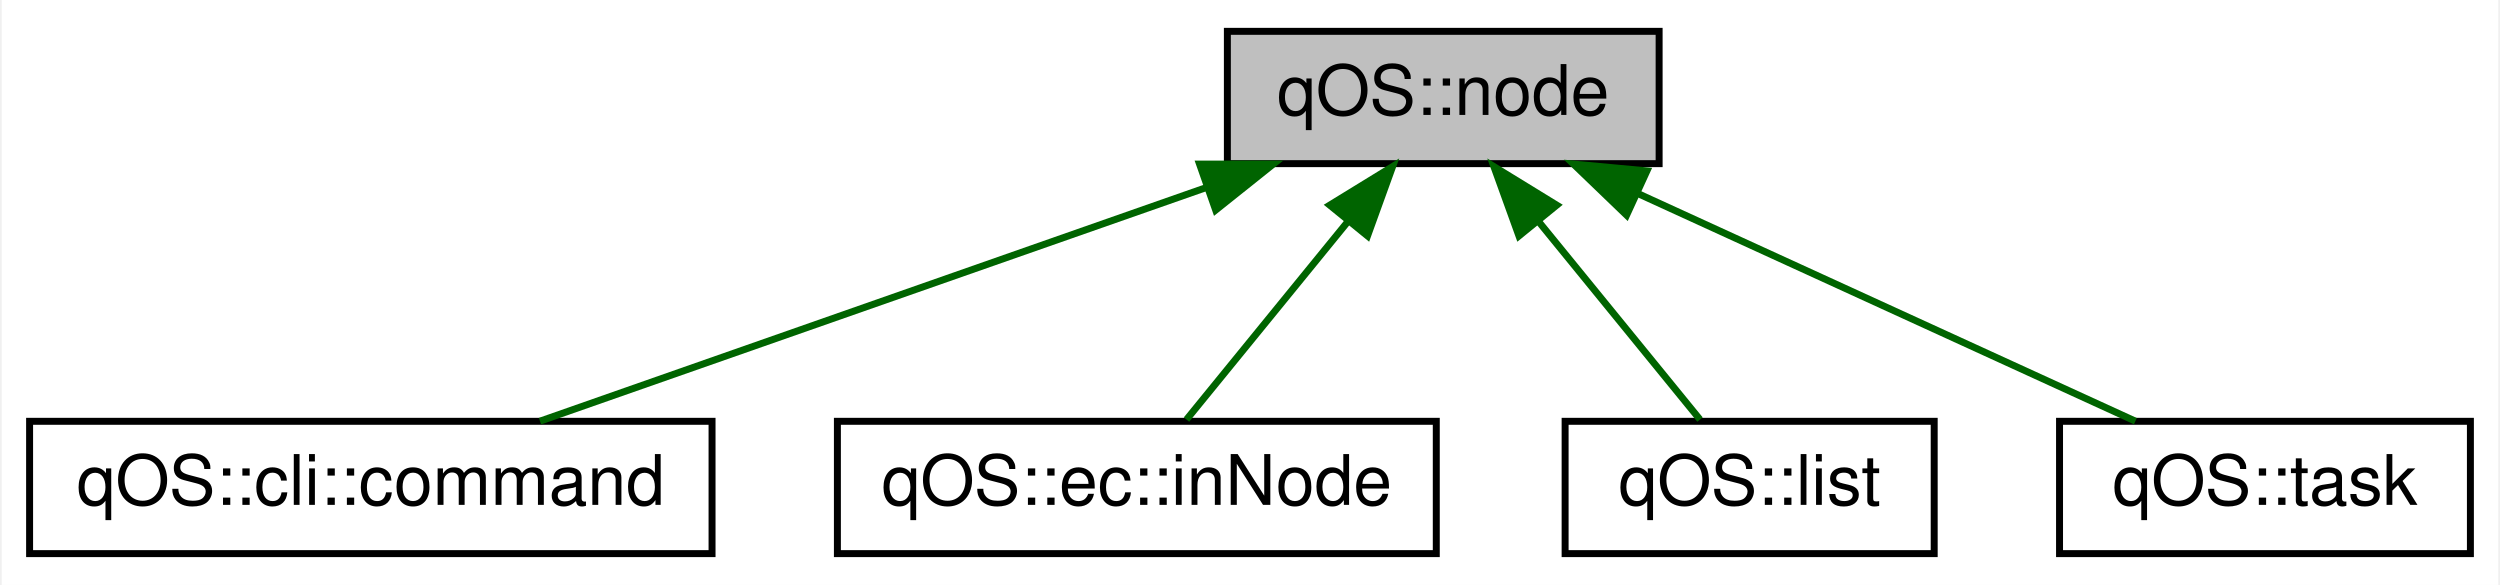
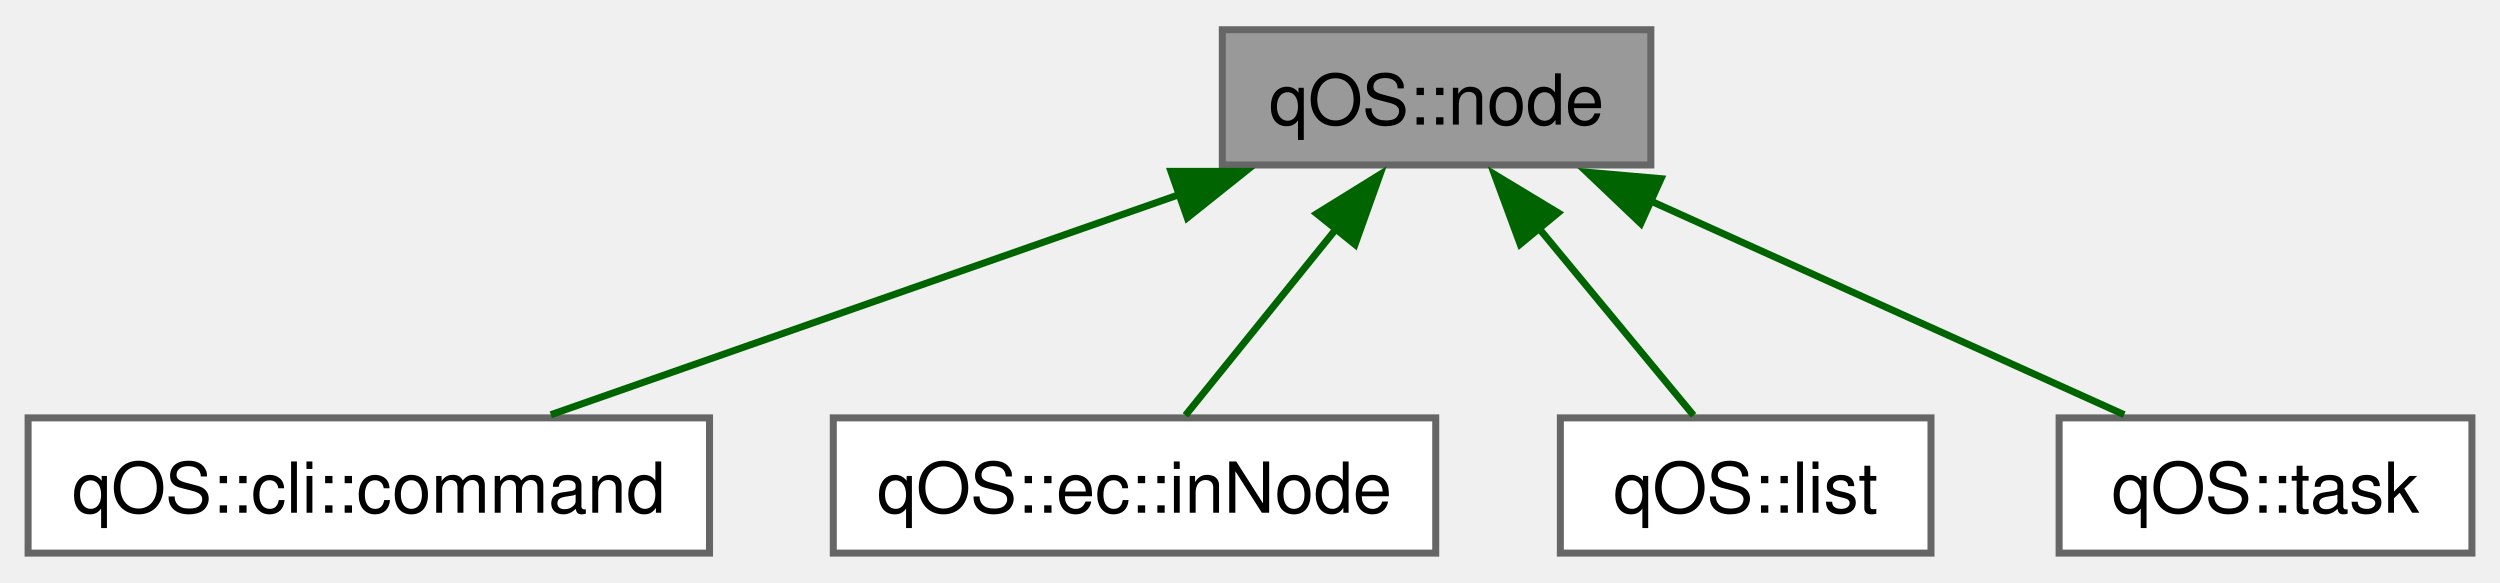
- <svg xmlns="http://www.w3.org/2000/svg" xmlns:xlink="http://www.w3.org/1999/xlink" width="359pt" height="84pt" viewBox="0.00 0.00 358.50 84.00">
-   <g id="graph0" class="graph" transform="scale(1 1) rotate(0) translate(4 80)">
-     <polygon fill="white" stroke="transparent" points="-4,4 -4,-80 354.5,-80 354.5,4 -4,4" />
-     <g id="node1" class="node">
-       <g id="a_node1">
+ <svg xmlns="http://www.w3.org/2000/svg" xmlns:xlink="http://www.w3.org/1999/xlink" width="356pt" height="83pt" viewBox="0.00 0.00 355.88 82.50">
+   <g id="graph0" class="graph" transform="scale(1 1) rotate(0) translate(4 78.5)">
+     <g id="Node000001" class="node">
+       <g id="a_Node000001">
        <a xlink:title="A list-node object (Used internally)">
-           <polygon fill="#bfbfbf" stroke="black" points="172,-56.5 172,-75.5 234,-75.5 234,-56.5 172,-56.5" />
-           <text text-anchor="middle" x="203" y="-63.5" font-family="Helvetica,sans-Serif" font-size="10.00">qOS::node</text>
+           <polygon fill="#999999" stroke="#666666" points="231,-74.5 170,-74.5 170,-55.25 231,-55.25 231,-74.5" />
+           <text text-anchor="middle" x="200.5" y="-61" font-family="Helvetica,sans-Serif" font-size="10.00">qOS::node</text>
        </a>
      </g>
    </g>
-     <g id="node2" class="node">
-       <g id="a_node2">
+     <g id="Node000002" class="node">
+       <g id="a_Node000002">
        <a xlink:href="classq_o_s_1_1cli_1_1command.html" target="_top" xlink:title="An AT-Command object.">
-           <polygon fill="white" stroke="black" points="0,-0.5 0,-19.5 98,-19.5 98,-0.5 0,-0.5" />
-           <text text-anchor="middle" x="49" y="-7.5" font-family="Helvetica,sans-Serif" font-size="10.00">qOS::cli::command</text>
+           <polygon fill="white" stroke="#666666" points="97,-19.25 0,-19.25 0,0 97,0 97,-19.25" />
+           <text text-anchor="middle" x="48.5" y="-5.75" font-family="Helvetica,sans-Serif" font-size="10.00">qOS::cli::command</text>
        </a>
      </g>
    </g>
-     <g id="edge1" class="edge">
-       <path fill="none" stroke="darkgreen" d="M168.89,-53.04C139.91,-42.88 99.04,-28.55 73.29,-19.52" />
-       <polygon fill="darkgreen" stroke="darkgreen" points="168,-56.44 178.6,-56.44 170.32,-49.83 168,-56.44" />
-     </g>
-     <g id="node3" class="node">
-       <g id="a_node3">
-         <a xlink:href="classq_o_s_1_1ec_1_1in_node.html" target="_top" xlink:title="An input node object for edge checking.">
-           <polygon fill="white" stroke="black" points="116,-0.5 116,-19.5 202,-19.5 202,-0.5 116,-0.5" />
-           <text text-anchor="middle" x="159" y="-7.5" font-family="Helvetica,sans-Serif" font-size="10.00">qOS::ec::inNode</text>
+     <g id="edge1_Node000001_Node000002" class="edge">
+       <g id="a_edge1_Node000001_Node000002">
+         <a xlink:title=" ">
+           <path fill="none" stroke="darkgreen" d="M163.9,-51.05C136.26,-41.37 99.02,-28.32 74.41,-19.7" />
+           <polygon fill="darkgreen" stroke="darkgreen" points="162.69,-54.34 173.29,-54.34 165.01,-47.73 162.69,-54.34" />
        </a>
      </g>
    </g>
-     <g id="edge2" class="edge">
-       <path fill="none" stroke="darkgreen" d="M189.27,-48.14C181.6,-38.74 172.37,-27.4 166.13,-19.75" />
-       <polygon fill="darkgreen" stroke="darkgreen" points="186.7,-50.54 195.73,-56.08 192.13,-46.12 186.7,-50.54" />
-     </g>
-     <g id="node4" class="node">
-       <g id="a_node4">
-         <a xlink:href="classq_o_s_1_1list.html" target="_top" xlink:title="A list object (Generic double-linked)">
-           <polygon fill="white" stroke="black" points="220.5,-0.5 220.5,-19.5 273.5,-19.5 273.5,-0.5 220.5,-0.5" />
-           <text text-anchor="middle" x="247" y="-7.5" font-family="Helvetica,sans-Serif" font-size="10.00">qOS::list</text>
+     <g id="Node000003" class="node">
+       <g id="a_Node000003">
+         <a xlink:href="classq_o_s_1_1ec_1_1in_node.html" target="_top" xlink:title="An input node object for edge checking.">
+           <polygon fill="white" stroke="#666666" points="200.38,-19.25 114.62,-19.25 114.62,0 200.38,0 200.38,-19.25" />
+           <text text-anchor="middle" x="157.5" y="-5.75" font-family="Helvetica,sans-Serif" font-size="10.00">qOS::ec::inNode</text>
        </a>
      </g>
    </g>
-     <g id="edge3" class="edge">
-       <path fill="none" stroke="darkgreen" d="M216.73,-48.14C224.4,-38.74 233.63,-27.4 239.87,-19.75" />
-       <polygon fill="darkgreen" stroke="darkgreen" points="213.87,-46.12 210.27,-56.08 219.3,-50.54 213.87,-46.12" />
-     </g>
-     <g id="node5" class="node">
-       <g id="a_node5">
-         <a xlink:href="classq_o_s_1_1task.html" target="_top" xlink:title="A task node object.">
-           <polygon fill="white" stroke="black" points="291.5,-0.5 291.5,-19.5 350.5,-19.5 350.5,-0.5 291.5,-0.5" />
-           <text text-anchor="middle" x="321" y="-7.5" font-family="Helvetica,sans-Serif" font-size="10.00">qOS::task</text>
+     <g id="edge2_Node000001_Node000003" class="edge">
+       <g id="a_edge2_Node000001_Node000003">
+         <a xlink:title=" ">
+           <path fill="none" stroke="darkgreen" d="M186.25,-46.22C179.05,-37.31 170.62,-26.87 164.75,-19.61" />
+           <polygon fill="darkgreen" stroke="darkgreen" points="183.44,-48.32 192.45,-53.9 188.89,-43.93 183.44,-48.32" />
        </a>
      </g>
    </g>
-     <g id="edge4" class="edge">
-       <path fill="none" stroke="darkgreen" d="M230.9,-52.23C252.97,-42.13 283.18,-28.31 302.39,-19.52" />
-       <polygon fill="darkgreen" stroke="darkgreen" points="229.33,-49.1 221.7,-56.44 232.25,-55.46 229.33,-49.1" />
+     <g id="Node000004" class="node">
+       <g id="a_Node000004">
+         <a xlink:href="classq_o_s_1_1list.html" target="_top" xlink:title="A list object (Generic double-linked)">
+           <polygon fill="white" stroke="#666666" points="270.88,-19.25 218.12,-19.25 218.12,0 270.88,0 270.88,-19.25" />
+           <text text-anchor="middle" x="244.5" y="-5.75" font-family="Helvetica,sans-Serif" font-size="10.00">qOS::list</text>
+         </a>
+       </g>
+     </g>
+     <g id="edge3_Node000001_Node000004" class="edge">
+       <g id="a_edge3_Node000001_Node000004">
+         <a xlink:title=" ">
+           <path fill="none" stroke="darkgreen" d="M215.08,-46.22C222.45,-37.31 231.08,-26.87 237.08,-19.61" />
+           <polygon fill="darkgreen" stroke="darkgreen" points="212.4,-43.98 208.73,-53.92 217.8,-48.44 212.4,-43.98" />
+         </a>
+       </g>
+     </g>
+     <g id="Node000005" class="node">
+       <g id="a_Node000005">
+         <a xlink:href="classq_o_s_1_1task.html" target="_top" xlink:title="A task node object.">
+           <polygon fill="white" stroke="#666666" points="347.88,-19.25 289.12,-19.25 289.12,0 347.88,0 347.88,-19.25" />
+           <text text-anchor="middle" x="318.5" y="-5.75" font-family="Helvetica,sans-Serif" font-size="10.00">qOS::task</text>
+         </a>
+       </g>
+     </g>
+     <g id="edge4_Node000001_Node000005" class="edge">
+       <g id="a_edge4_Node000001_Node000005">
+         <a xlink:title=" ">
+           <path fill="none" stroke="darkgreen" d="M230.94,-50.14C252.16,-40.56 279.87,-28.06 298.38,-19.7" />
+           <polygon fill="darkgreen" stroke="darkgreen" points="229.57,-46.92 221.9,-54.22 232.45,-53.3 229.57,-46.92" />
+         </a>
+       </g>
    </g>
  </g>
</svg>
